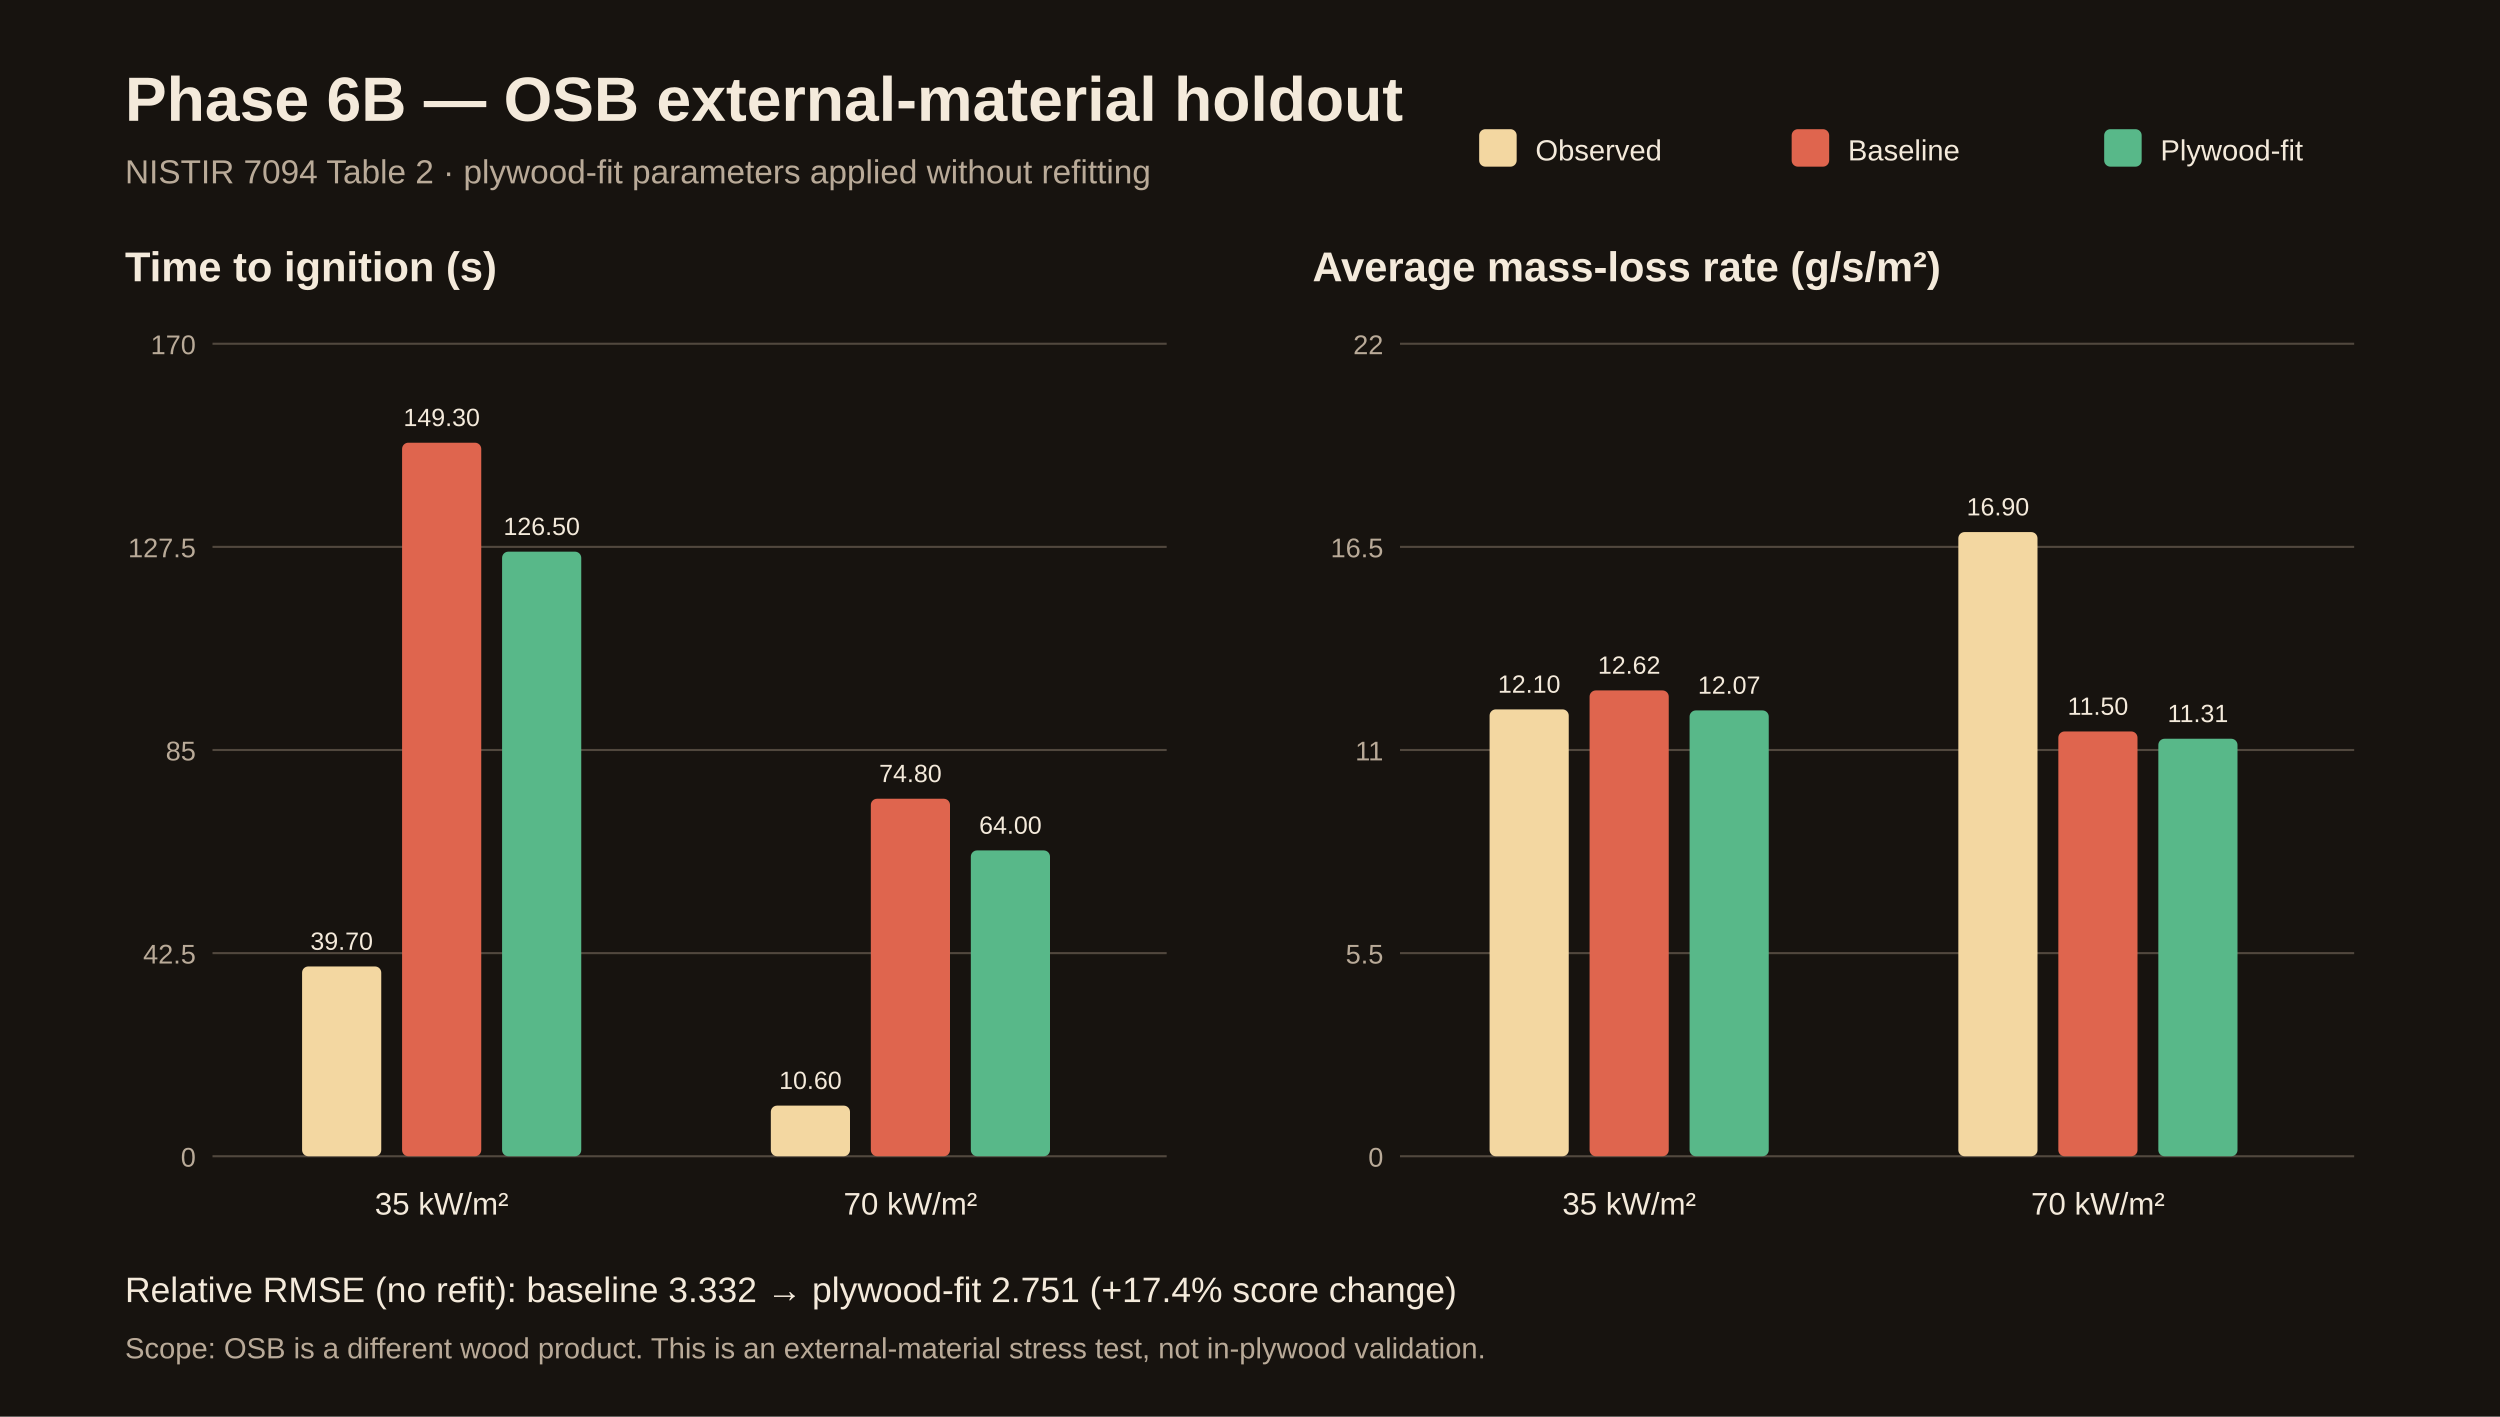
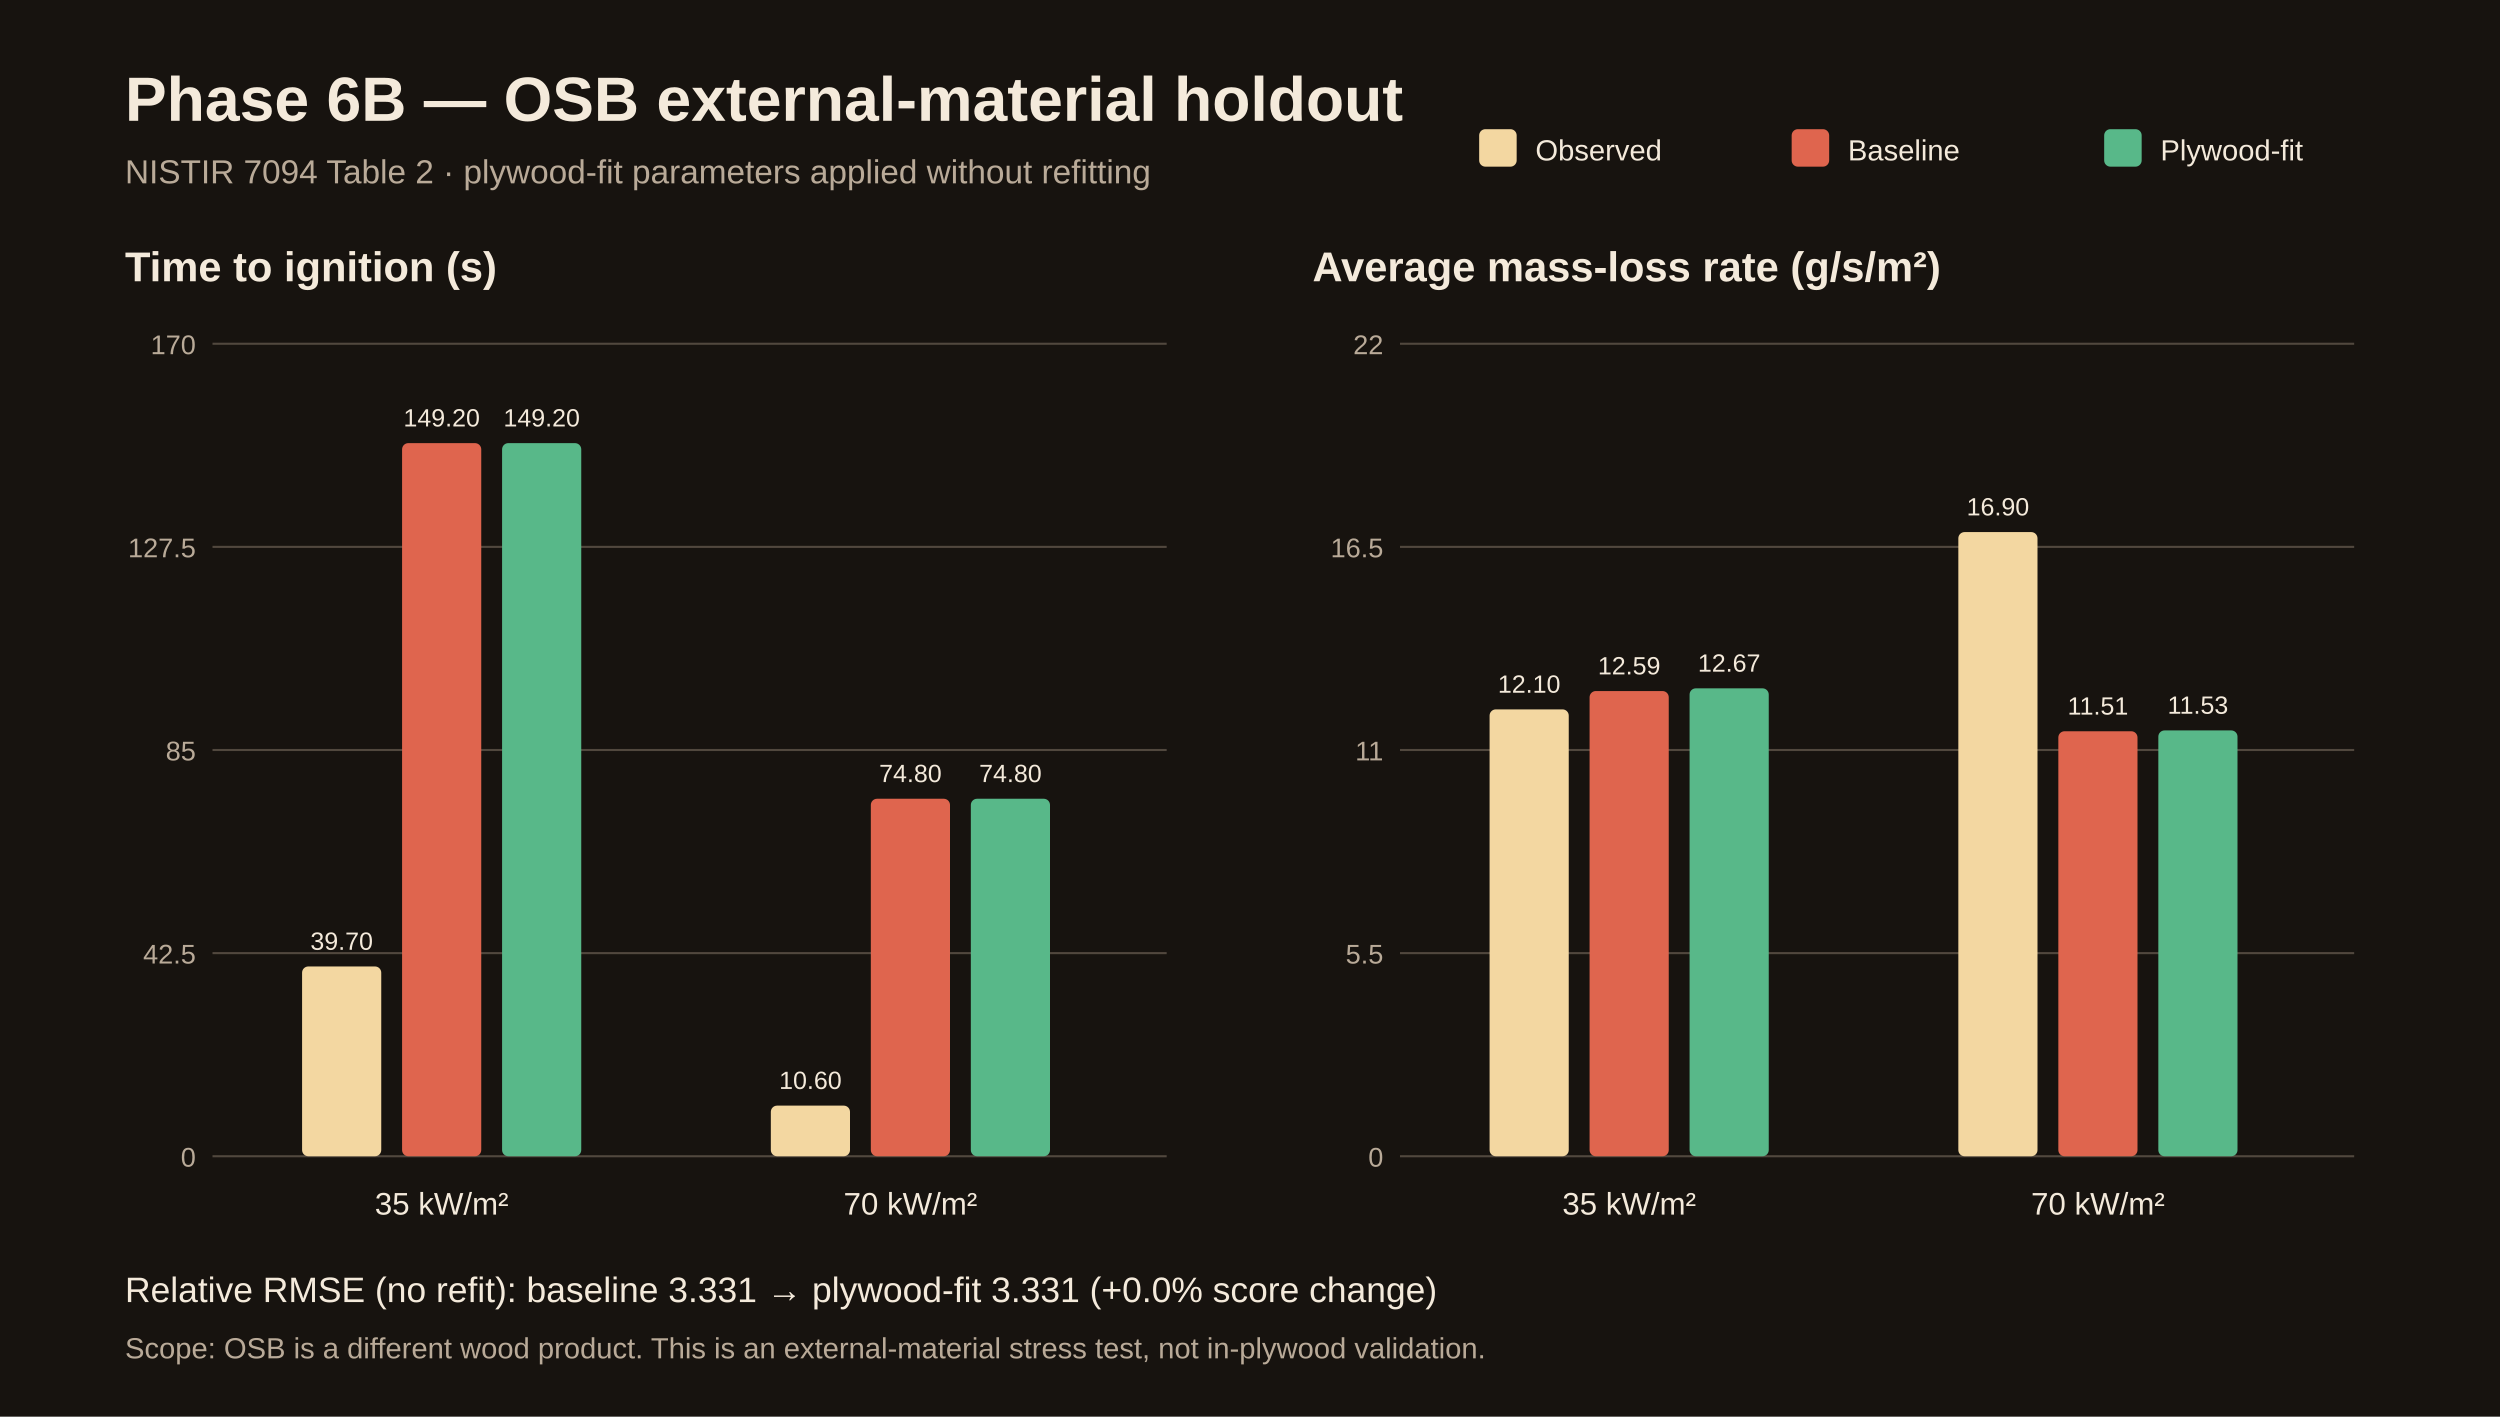
<svg xmlns="http://www.w3.org/2000/svg" width="1200" height="680" viewBox="0 0 1200 680">
  <rect width="1200" height="680" fill="#17130f" />
  <style>text{font-family:Segoe UI,Arial,sans-serif;fill:#f4eadb}.muted{fill:#b9aa98}.grid{stroke:#51483e;stroke-width:1}</style>
  <text x="60" y="58" font-size="30" font-weight="700">Phase 6B — OSB external-material holdout</text>
  <text x="60" y="88" class="muted" font-size="16">NISTIR 7094 Table 2 · plywood-fit parameters applied without refitting</text>
  <rect x="710" y="62" width="18" height="18" rx="3" fill="#f3d7a1" />
  <text x="737" y="77" font-size="14">Observed</text>
  <rect x="860" y="62" width="18" height="18" rx="3" fill="#df654e" />
  <text x="887" y="77" font-size="14">Baseline</text>
  <rect x="1010" y="62" width="18" height="18" rx="3" fill="#58b889" />
  <text x="1037" y="77" font-size="14">Plywood-fit</text>
  <text x="60" y="135" font-size="20" font-weight="600">Time to ignition (s)</text>
  <line class="grid" x1="102" y1="555.0" x2="560" y2="555.0" />
  <text x="94" y="560.0" text-anchor="end" class="muted" font-size="13">0</text>
  <line class="grid" x1="102" y1="457.5" x2="560" y2="457.5" />
  <text x="94" y="462.5" text-anchor="end" class="muted" font-size="13">42.5</text>
  <line class="grid" x1="102" y1="360.0" x2="560" y2="360.0" />
  <text x="94" y="365.0" text-anchor="end" class="muted" font-size="13">85</text>
  <line class="grid" x1="102" y1="262.5" x2="560" y2="262.5" />
  <text x="94" y="267.5" text-anchor="end" class="muted" font-size="13">127.5</text>
  <line class="grid" x1="102" y1="165.0" x2="560" y2="165.0" />
  <text x="94" y="170.0" text-anchor="end" class="muted" font-size="13">170</text>
  <rect x="145" y="463.9" width="38" height="91.1" rx="3" fill="#f3d7a1" />
  <text x="164" y="455.9" text-anchor="middle" font-size="12">39.70</text>
-   <rect x="193" y="212.5" width="38" height="342.5" rx="3" fill="#df654e" />
-   <text x="212" y="204.5" text-anchor="middle" font-size="12">149.30</text>
-   <rect x="241" y="264.8" width="38" height="290.2" rx="3" fill="#58b889" />
-   <text x="260" y="256.8" text-anchor="middle" font-size="12">126.50</text>
+   <rect x="193" y="212.7" width="38" height="342.3" rx="3" fill="#df654e" />
+   <text x="212" y="204.7" text-anchor="middle" font-size="12">149.20</text>
+   <rect x="241" y="212.7" width="38" height="342.3" rx="3" fill="#58b889" />
+   <text x="260" y="204.7" text-anchor="middle" font-size="12">149.20</text>
  <text x="212" y="583" text-anchor="middle" font-size="15">35 kW/m²</text>
  <rect x="370" y="530.7" width="38" height="24.3" rx="3" fill="#f3d7a1" />
  <text x="389" y="522.7" text-anchor="middle" font-size="12">10.60</text>
  <rect x="418" y="383.4" width="38" height="171.6" rx="3" fill="#df654e" />
  <text x="437" y="375.4" text-anchor="middle" font-size="12">74.80</text>
-   <rect x="466" y="408.2" width="38" height="146.8" rx="3" fill="#58b889" />
-   <text x="485" y="400.2" text-anchor="middle" font-size="12">64.00</text>
+   <rect x="466" y="383.4" width="38" height="171.6" rx="3" fill="#58b889" />
+   <text x="485" y="375.4" text-anchor="middle" font-size="12">74.80</text>
  <text x="437" y="583" text-anchor="middle" font-size="15">70 kW/m²</text>
  <text x="630" y="135" font-size="20" font-weight="600">Average mass-loss rate (g/s/m²)</text>
  <line class="grid" x1="672" y1="555.0" x2="1130" y2="555.0" />
  <text x="664" y="560.0" text-anchor="end" class="muted" font-size="13">0</text>
  <line class="grid" x1="672" y1="457.5" x2="1130" y2="457.5" />
  <text x="664" y="462.5" text-anchor="end" class="muted" font-size="13">5.5</text>
  <line class="grid" x1="672" y1="360.0" x2="1130" y2="360.0" />
  <text x="664" y="365.0" text-anchor="end" class="muted" font-size="13">11</text>
  <line class="grid" x1="672" y1="262.5" x2="1130" y2="262.5" />
  <text x="664" y="267.5" text-anchor="end" class="muted" font-size="13">16.5</text>
  <line class="grid" x1="672" y1="165.0" x2="1130" y2="165.0" />
  <text x="664" y="170.0" text-anchor="end" class="muted" font-size="13">22</text>
  <rect x="715" y="340.5" width="38" height="214.5" rx="3" fill="#f3d7a1" />
  <text x="734" y="332.5" text-anchor="middle" font-size="12">12.10</text>
-   <rect x="763" y="331.4" width="38" height="223.6" rx="3" fill="#df654e" />
-   <text x="782" y="323.4" text-anchor="middle" font-size="12">12.62</text>
-   <rect x="811" y="341.0" width="38" height="214.0" rx="3" fill="#58b889" />
-   <text x="830" y="333.0" text-anchor="middle" font-size="12">12.07</text>
+   <rect x="763" y="331.7" width="38" height="223.3" rx="3" fill="#df654e" />
+   <text x="782" y="323.7" text-anchor="middle" font-size="12">12.59</text>
+   <rect x="811" y="330.4" width="38" height="224.6" rx="3" fill="#58b889" />
+   <text x="830" y="322.4" text-anchor="middle" font-size="12">12.67</text>
  <text x="782" y="583" text-anchor="middle" font-size="15">35 kW/m²</text>
  <rect x="940" y="255.4" width="38" height="299.6" rx="3" fill="#f3d7a1" />
  <text x="959" y="247.4" text-anchor="middle" font-size="12">16.90</text>
-   <rect x="988" y="351.1" width="38" height="203.9" rx="3" fill="#df654e" />
-   <text x="1007" y="343.1" text-anchor="middle" font-size="12">11.50</text>
-   <rect x="1036" y="354.6" width="38" height="200.4" rx="3" fill="#58b889" />
-   <text x="1055" y="346.6" text-anchor="middle" font-size="12">11.31</text>
+   <rect x="988" y="351.0" width="38" height="204.0" rx="3" fill="#df654e" />
+   <text x="1007" y="343.0" text-anchor="middle" font-size="12">11.51</text>
+   <rect x="1036" y="350.6" width="38" height="204.4" rx="3" fill="#58b889" />
+   <text x="1055" y="342.6" text-anchor="middle" font-size="12">11.53</text>
  <text x="1007" y="583" text-anchor="middle" font-size="15">70 kW/m²</text>
-   <text x="60" y="625" font-size="17">Relative RMSE (no refit): baseline 3.332 → plywood-fit 2.751 (+17.4% score change)</text>
+   <text x="60" y="625" font-size="17">Relative RMSE (no refit): baseline 3.331 → plywood-fit 3.331 (+0.0% score change)</text>
  <text x="60" y="652" class="muted" font-size="14">Scope: OSB is a different wood product. This is an external-material stress test, not in-plywood validation.</text>
</svg>
